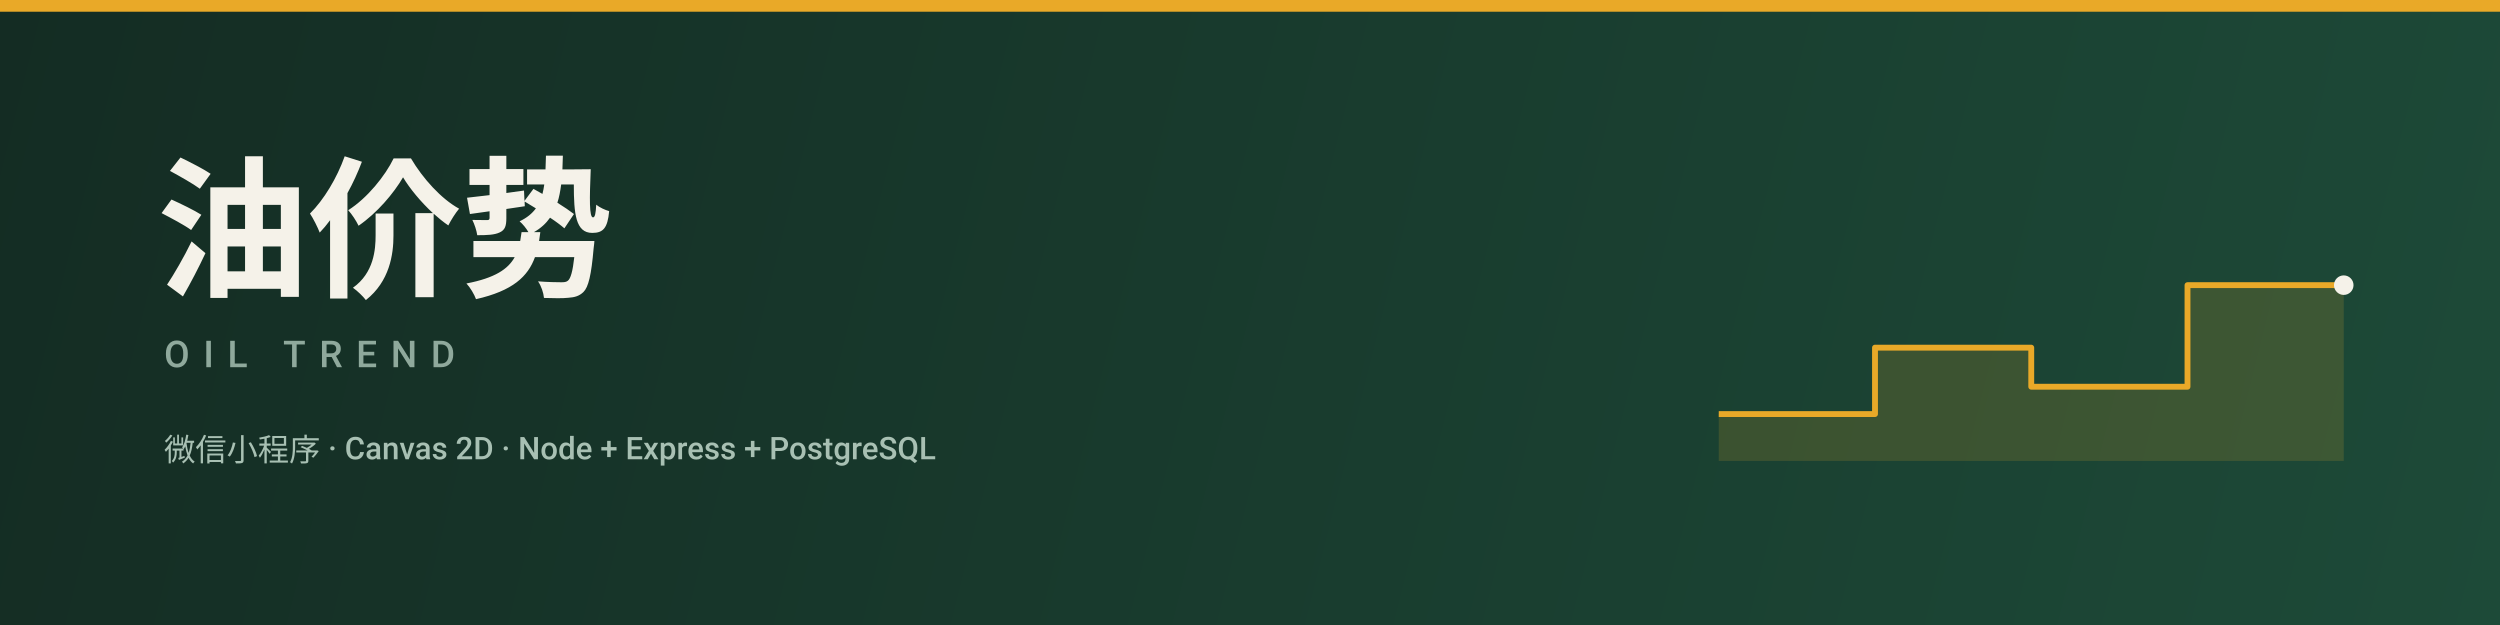
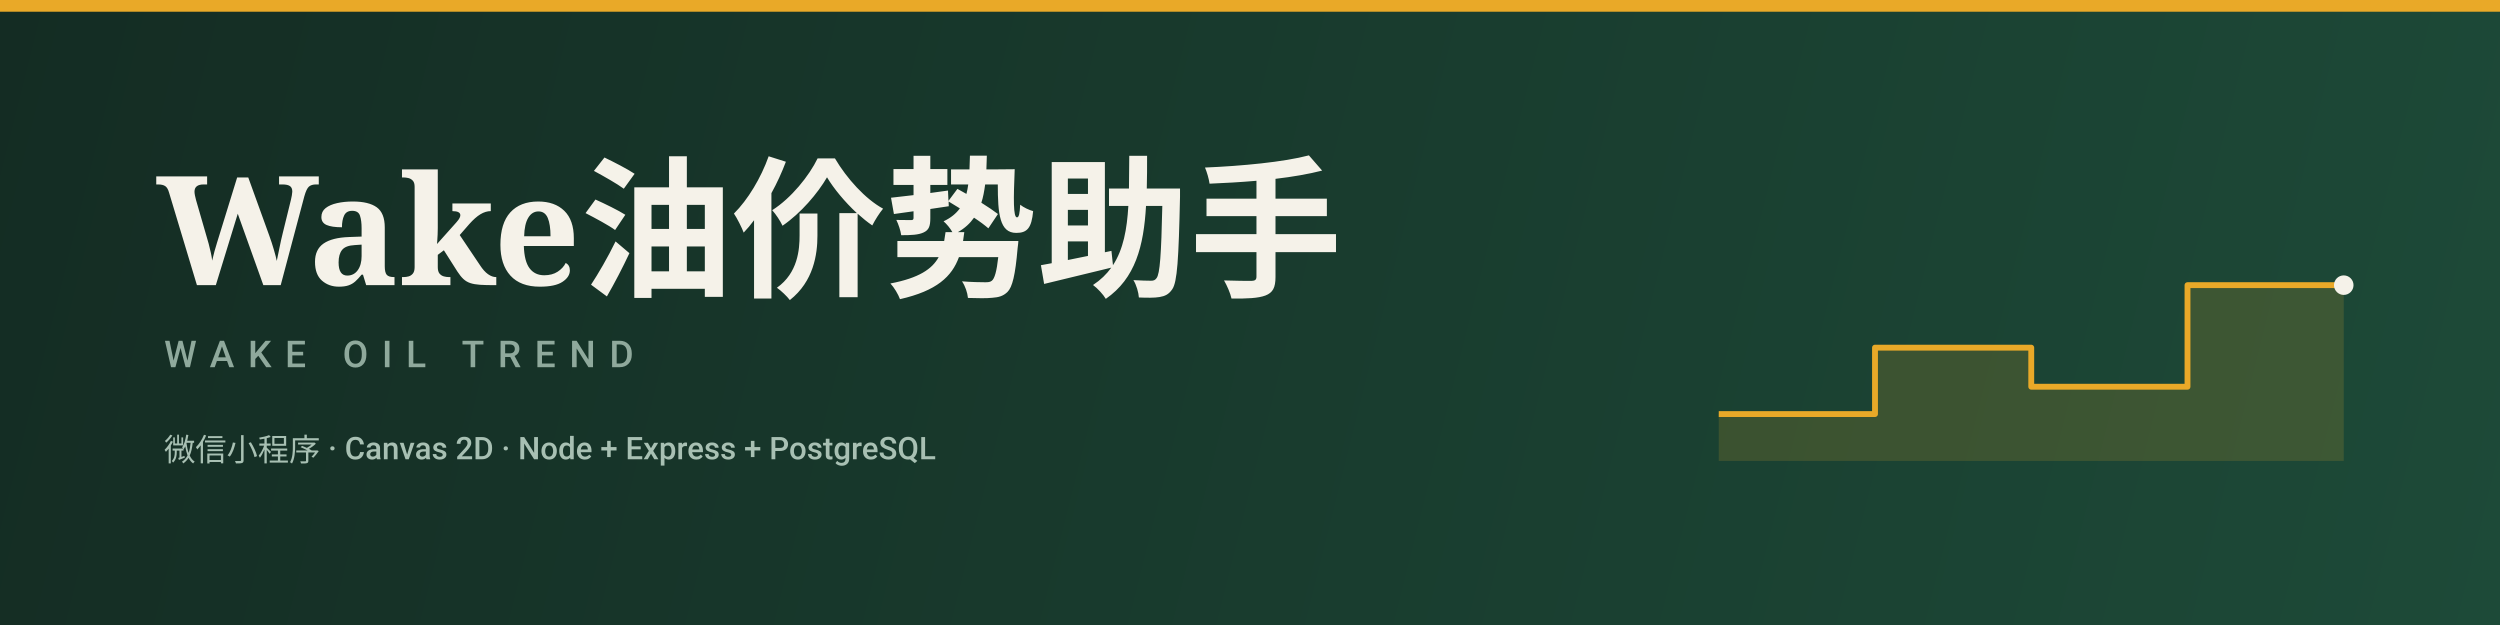
<svg xmlns="http://www.w3.org/2000/svg" viewBox="0 0 1280 320" width="1280" height="320" role="img" aria-labelledby="bt bd">
  <defs>
    <linearGradient id="bg" x1="0" y1="0" x2="1280" y2="320" gradientUnits="userSpaceOnUse">
      <stop offset="0" stop-color="#142c23" />
      <stop offset="1" stop-color="#1d4a38" />
    </linearGradient>
  </defs>
  <rect x="0" y="0" width="1280" height="320" fill="url(#bg)" />
  <rect x="0" y="0" width="1280" height="6" fill="#e9a928" />
-   <text x="80" y="146" fill="#f5f2e9" font-size="78" font-weight="700" font-family="'STSong','Songti SC','PingFang SC',serif">油价势</text>
-   <text x="84" y="188" fill="#8fa99c" font-size="19" font-weight="500" letter-spacing="7" font-family="-apple-system,BlinkMacSystemFont,'Segoe UI',Roboto,'Helvetica Neue',Arial,sans-serif">OIL TREND</text>
+   <text x="80" y="146" fill="#f5f2e9" font-size="78" font-weight="700" font-family="'STSong','Songti SC','PingFang SC',serif">Wake油价势助手</text>
+   <text x="84" y="188" fill="#8fa99c" font-size="19" font-weight="500" letter-spacing="7" font-family="-apple-system,BlinkMacSystemFont,'Segoe UI',Roboto,'Helvetica Neue',Arial,sans-serif">WAKE OIL TREND</text>
  <text x="84" y="236" fill="#a8c0b3" font-size="16" font-weight="500" font-family="-apple-system,BlinkMacSystemFont,'Segoe UI',Roboto,'Helvetica Neue',Arial,sans-serif">微信小程序 · Canvas 2D · Node + Express + PostgreSQL</text>
  <path d="M880 212 L960 212 L960 178 L1040 178 L1040 198 L1120 198 L1120 146 L1200 146 L1200 236 L880 236 Z" fill="#e9a928" fill-opacity="0.16" />
  <path d="M880 212 L960 212 L960 178 L1040 178 L1040 198 L1120 198 L1120 146 L1200 146" fill="none" stroke="#e9a928" stroke-width="3" stroke-linejoin="round" />
  <circle cx="1200" cy="146" r="5" fill="#f5f2e9" />
</svg>
